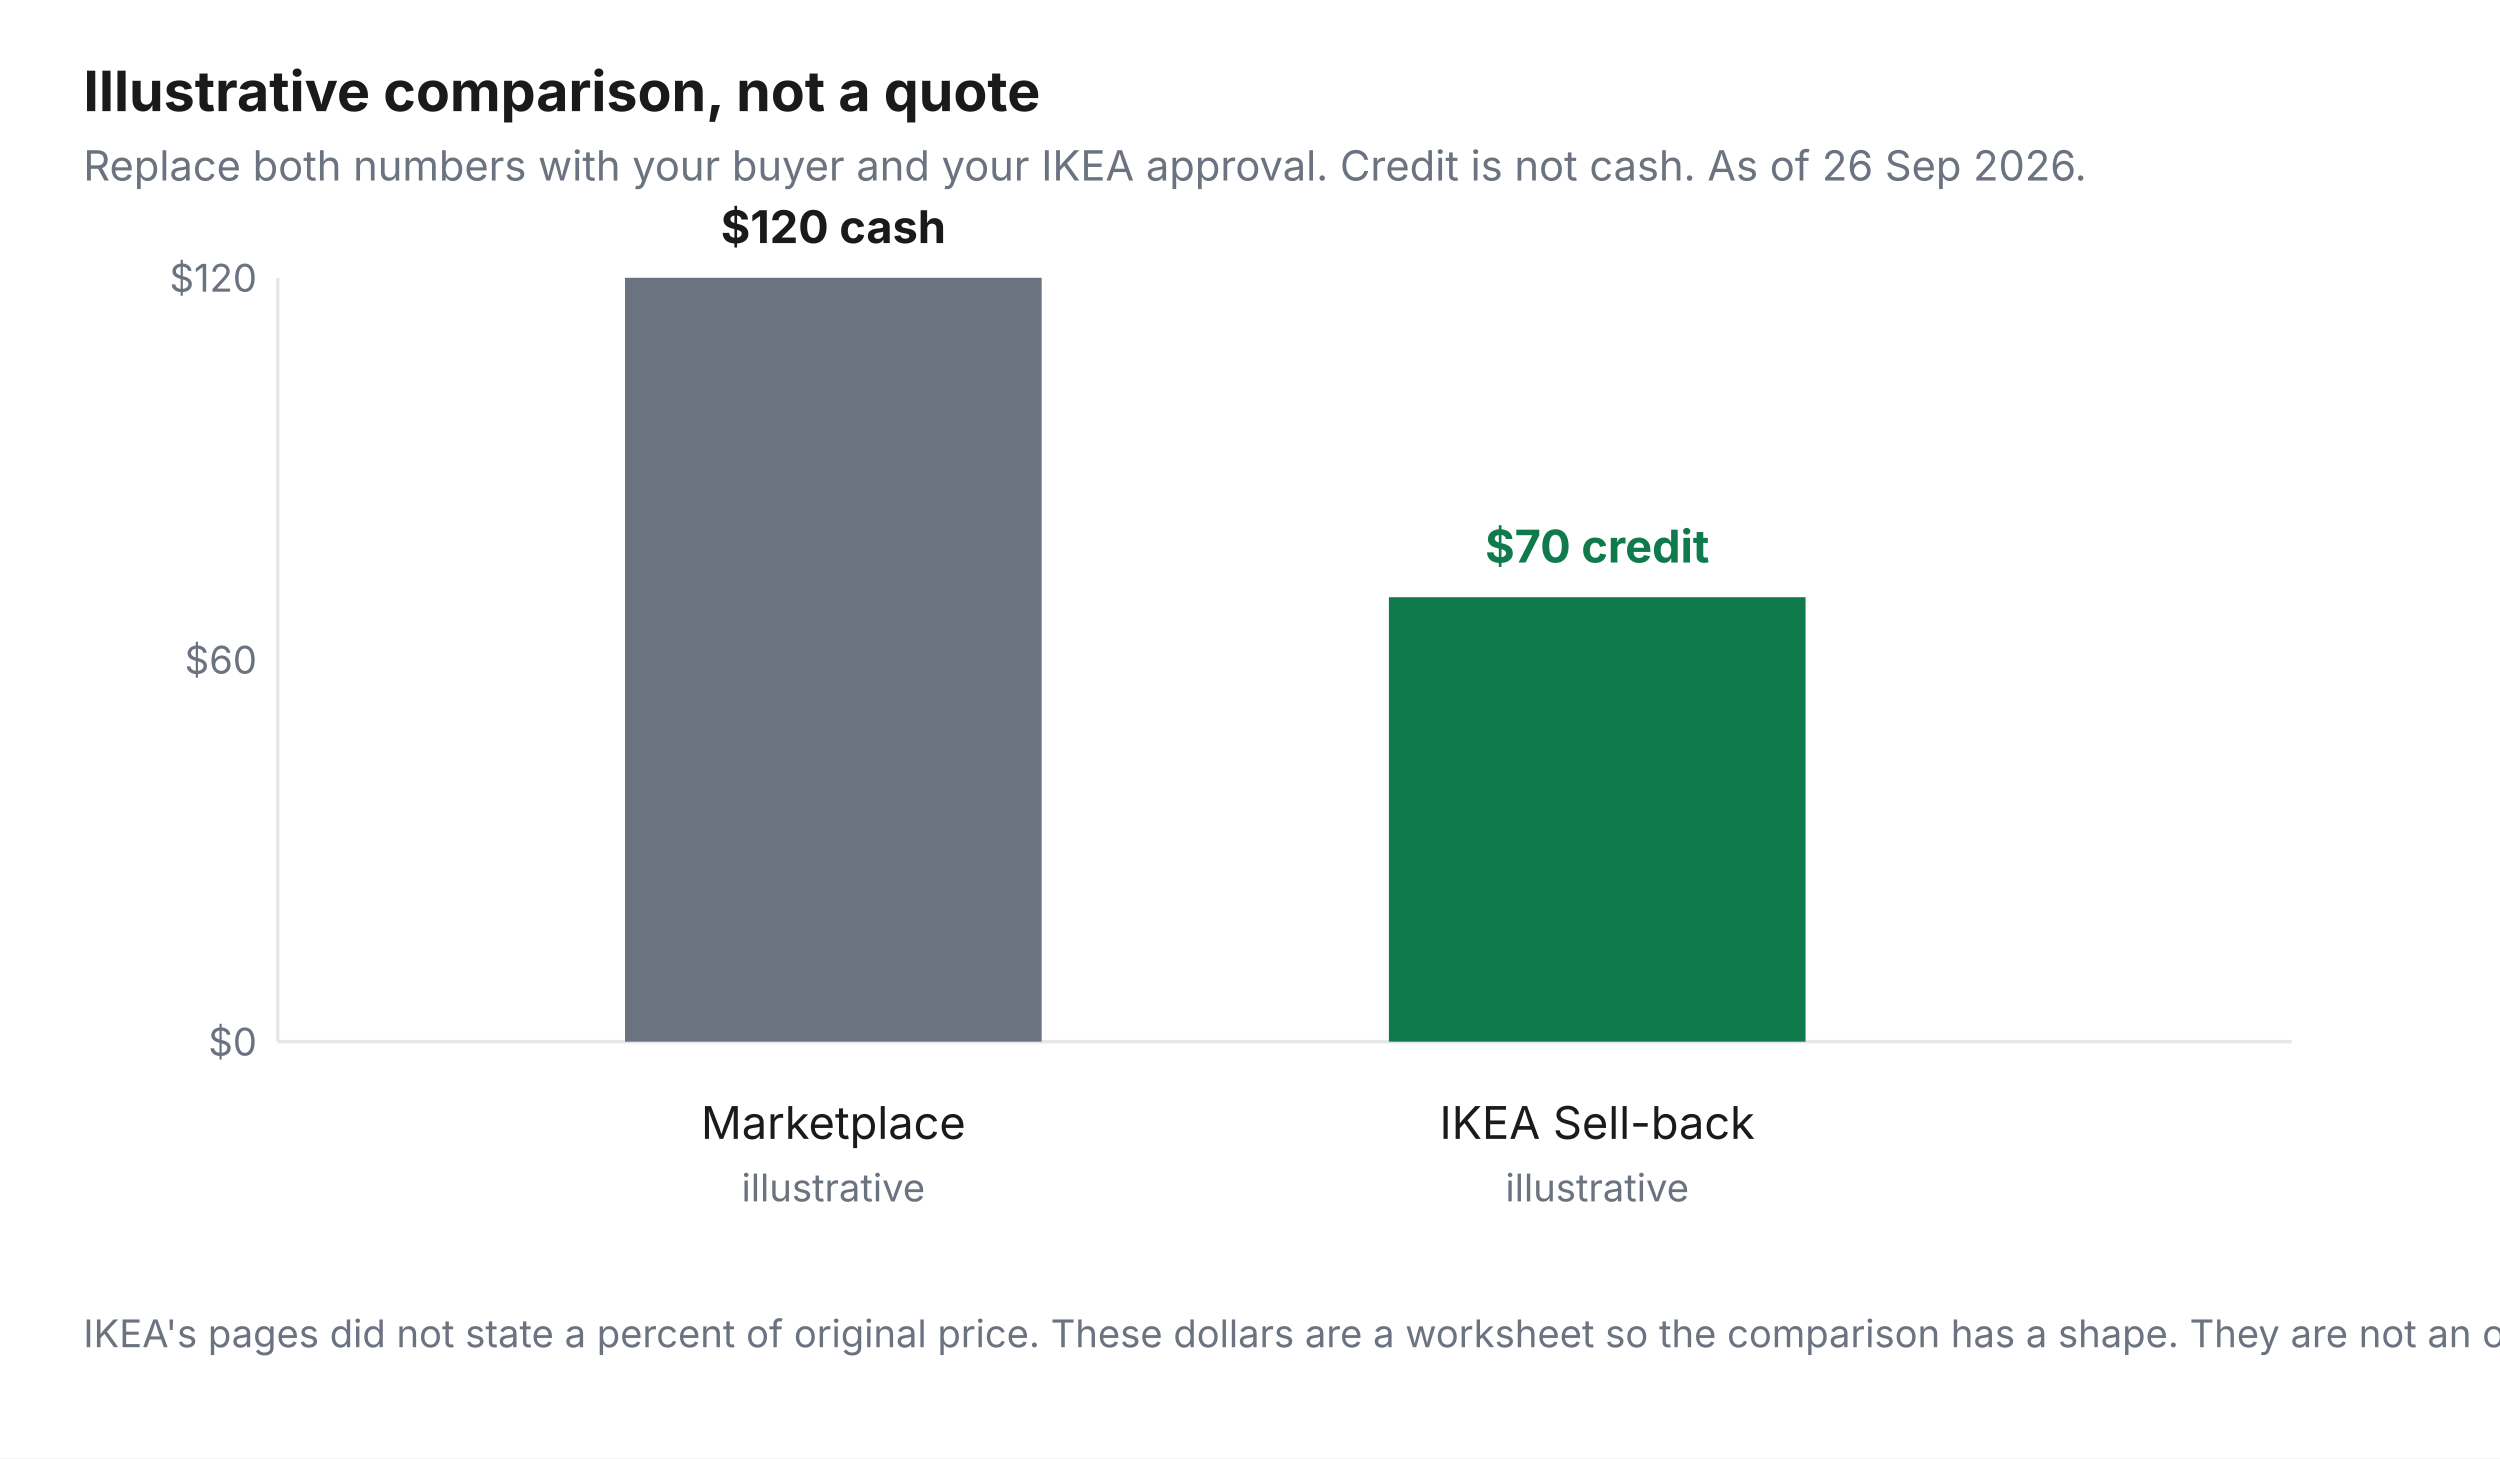
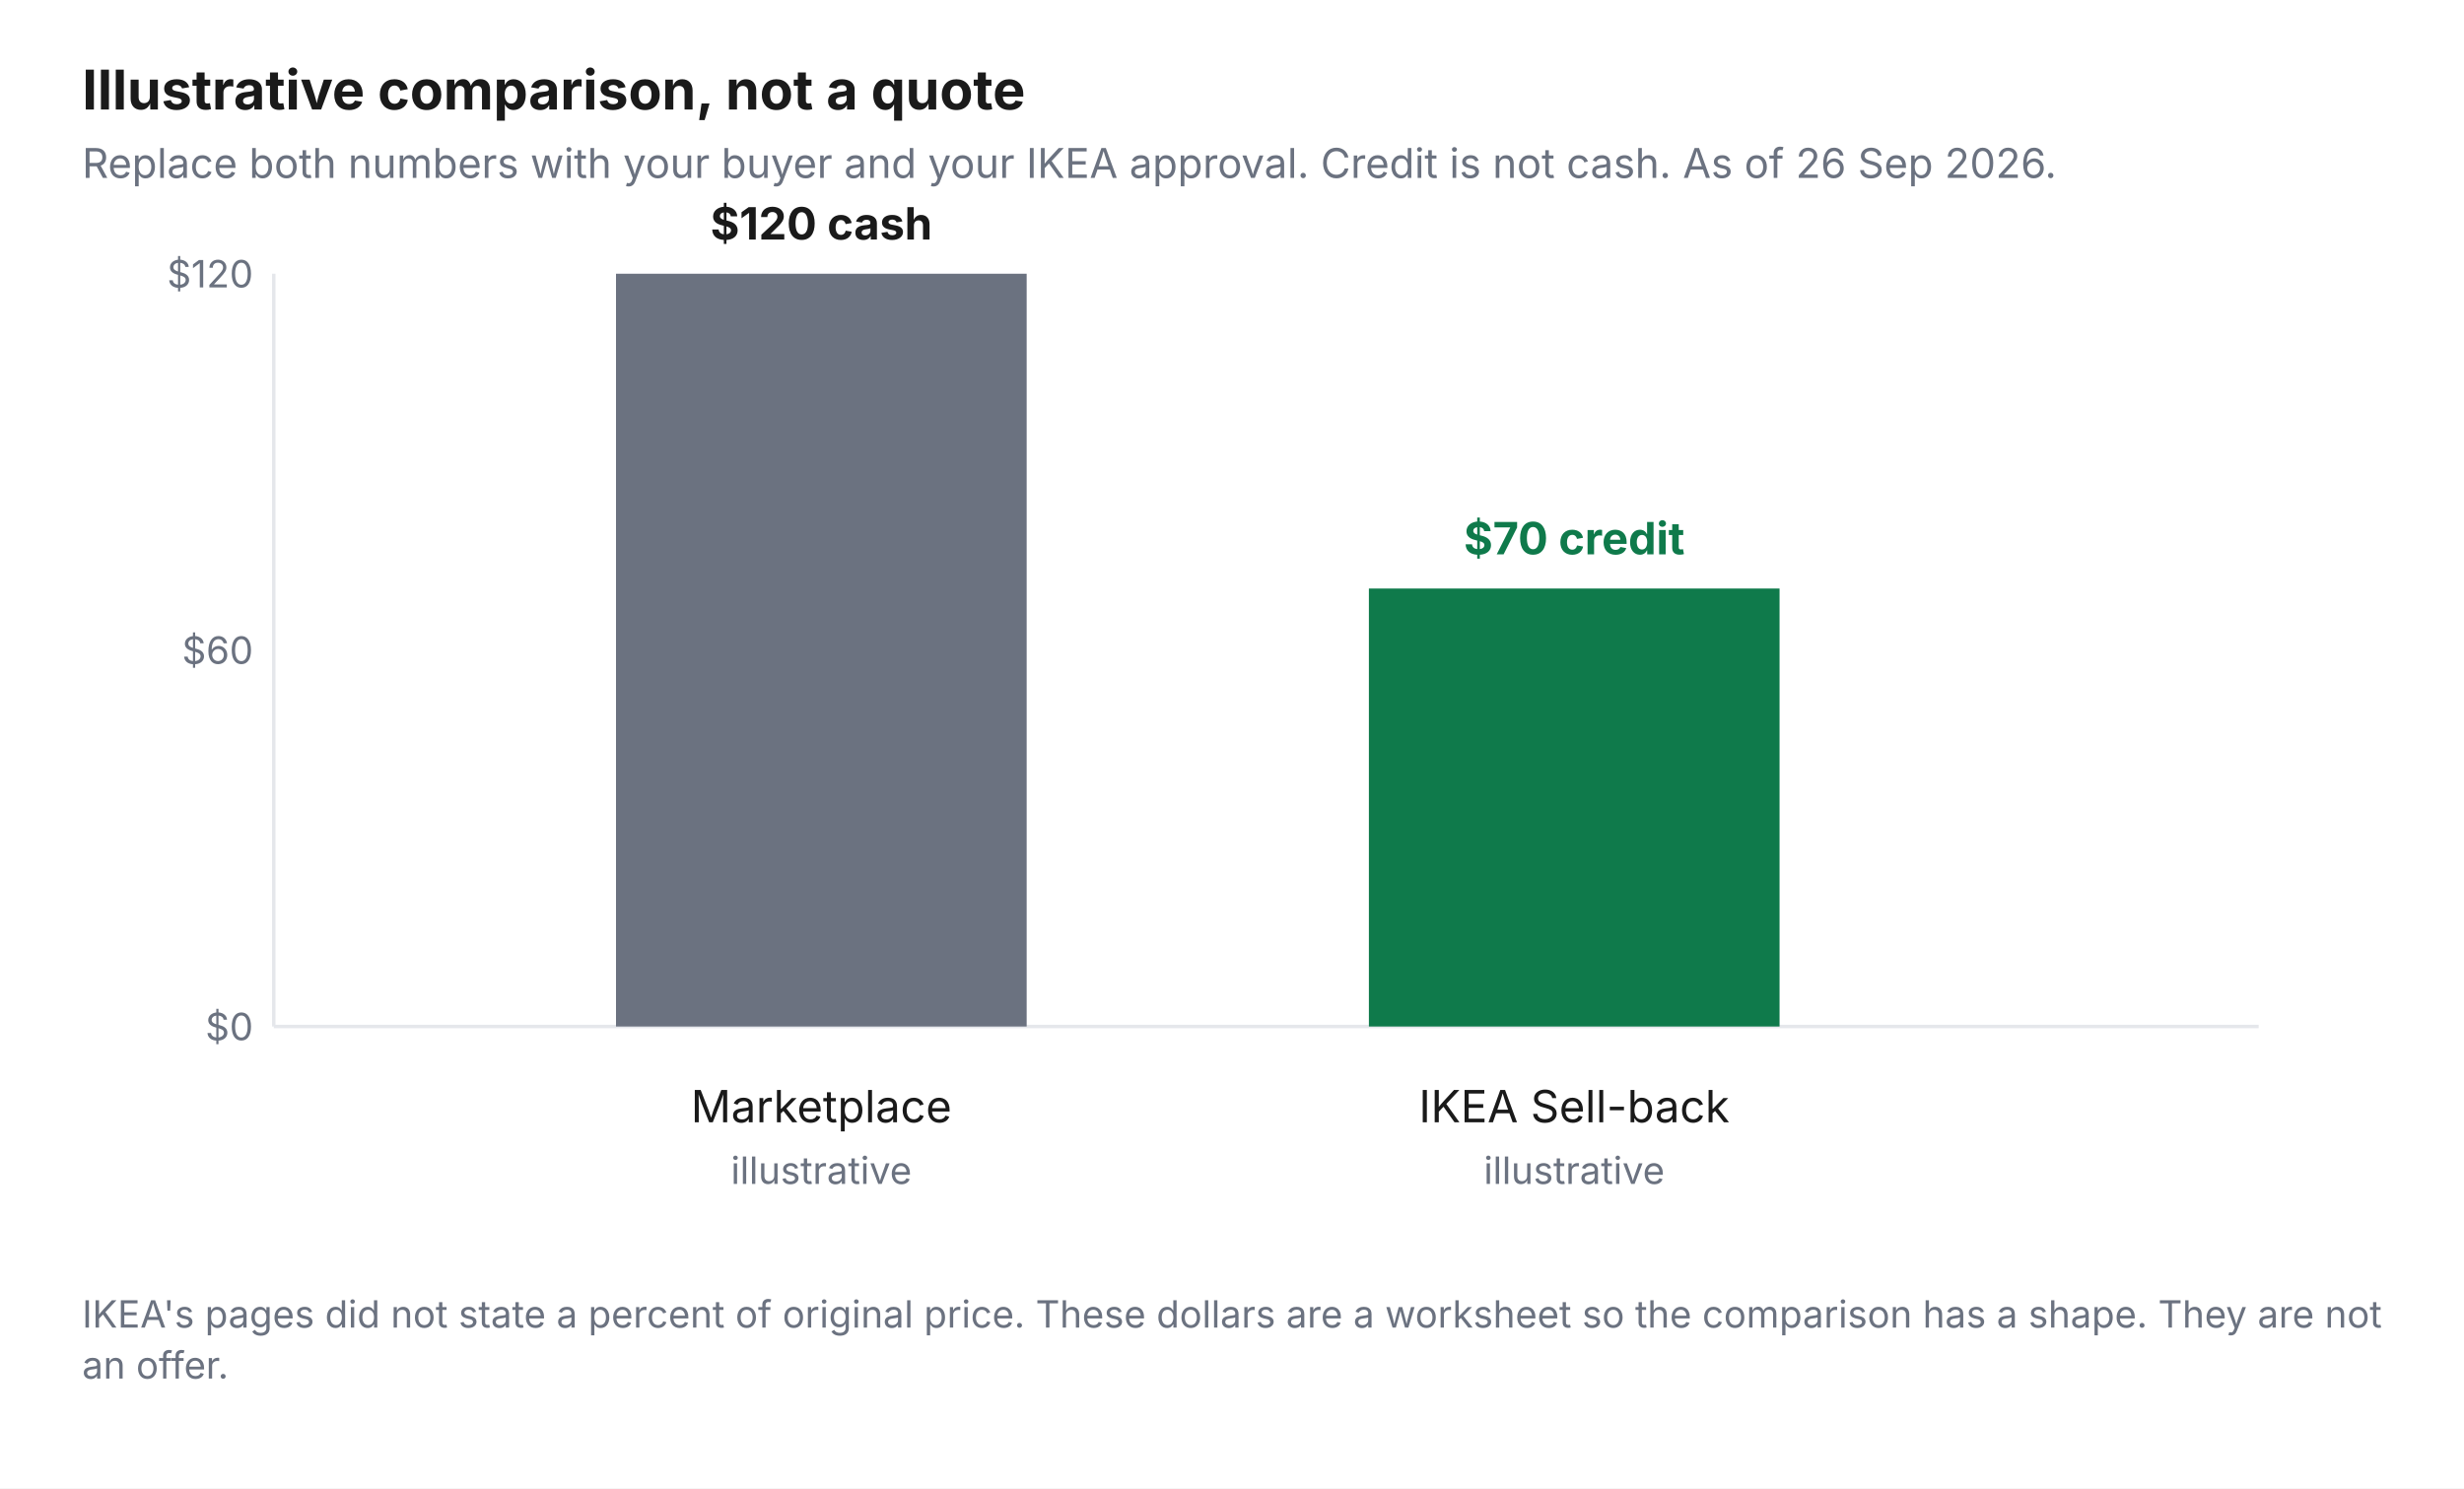
- <svg xmlns="http://www.w3.org/2000/svg" viewBox="0 0 720 420" role="img">
-   <rect width="720" height="420" fill="#FFFFFF" />
+ <svg xmlns="http://www.w3.org/2000/svg" viewBox="0 0 720 435" role="img">
+   <rect width="720" height="435" fill="#FFFFFF" />
  <text x="24" y="32" font-family="Inter, Arial, sans-serif" font-size="16" font-weight="700" fill="#1A1A1A">Illustrative comparison, not a quote</text>
  <text x="24" y="52" font-family="Inter, Arial, sans-serif" font-size="12" fill="#6B7280">Replace both numbers with your buyer and your IKEA approval. Credit is not cash. As of 26 Sep 2026.</text>
  <line x1="80" y1="80" x2="80" y2="300" stroke="#E5E7EB" />
  <line x1="80" y1="300" x2="660" y2="300" stroke="#E5E7EB" />
  <g font-family="Inter, Arial, sans-serif" font-size="11" fill="#6B7280">
    <text x="74" y="304" text-anchor="end">$0</text>
    <text x="74" y="194" text-anchor="end">$60</text>
    <text x="74" y="84" text-anchor="end">$120</text>
  </g>
  <rect x="180" y="80" width="120" height="220" fill="#6B7280" />
  <rect x="400" y="172" width="120" height="128" fill="#0F7A4B" />
  <g font-family="Inter, Arial, sans-serif" font-size="13" fill="#1A1A1A">
    <text x="240" y="70" text-anchor="middle" font-weight="700">$120 cash</text>
    <text x="240" y="328" text-anchor="middle">Marketplace</text>
    <text x="240" y="346" text-anchor="middle" font-size="11" fill="#6B7280">illustrative</text>
    <text x="460" y="162" text-anchor="middle" font-weight="700" fill="#0F7A4B">$70 credit</text>
    <text x="460" y="328" text-anchor="middle">IKEA Sell-back</text>
    <text x="460" y="346" text-anchor="middle" font-size="11" fill="#6B7280">illustrative</text>
  </g>
-   <text x="24" y="388" font-family="Inter, Arial, sans-serif" font-size="11" fill="#6B7280">IKEA's pages did not state a percent of original price. These dollars are a worksheet so the comparison has a shape. They are not an offer.</text>
+   <text x="24" y="388" font-family="Inter, Arial, sans-serif" font-size="11" fill="#6B7280">
+     <tspan x="24">IKEA's pages did not state a percent of original price. These dollars are a worksheet so the comparison has a shape. They are not </tspan>
+     <tspan x="24" dy="14.9">an offer.</tspan>
+   </text>
</svg>
